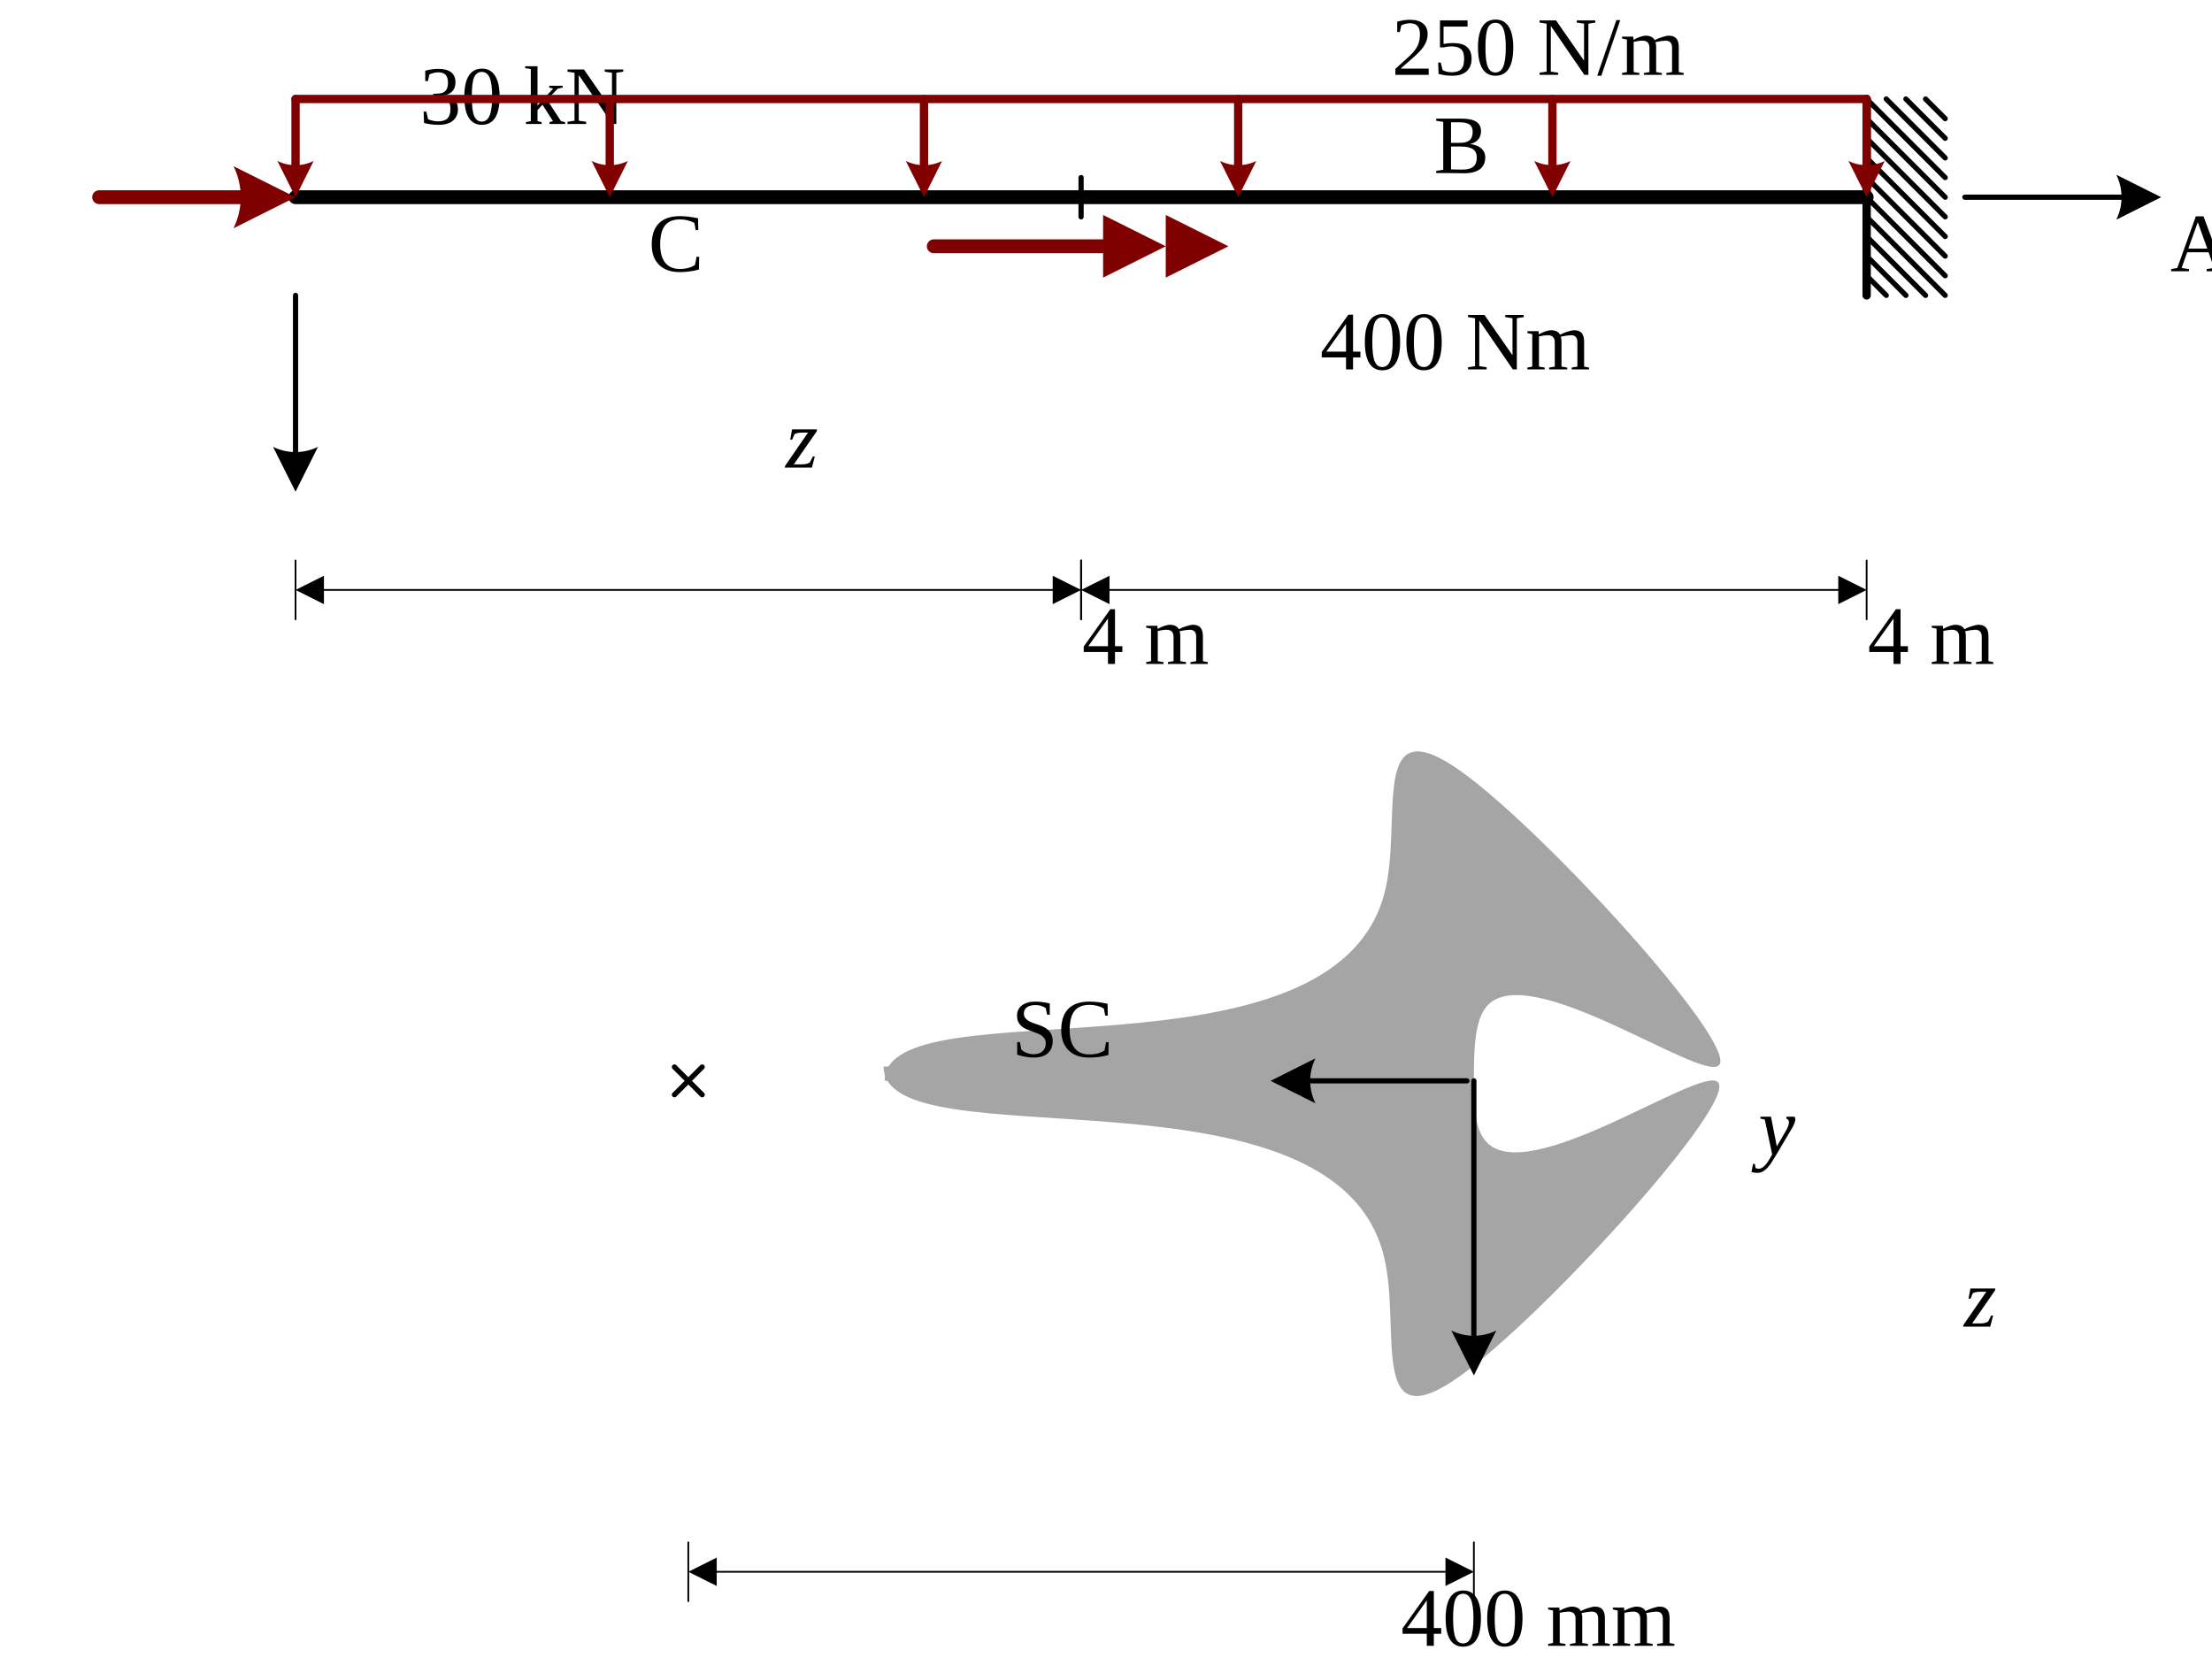
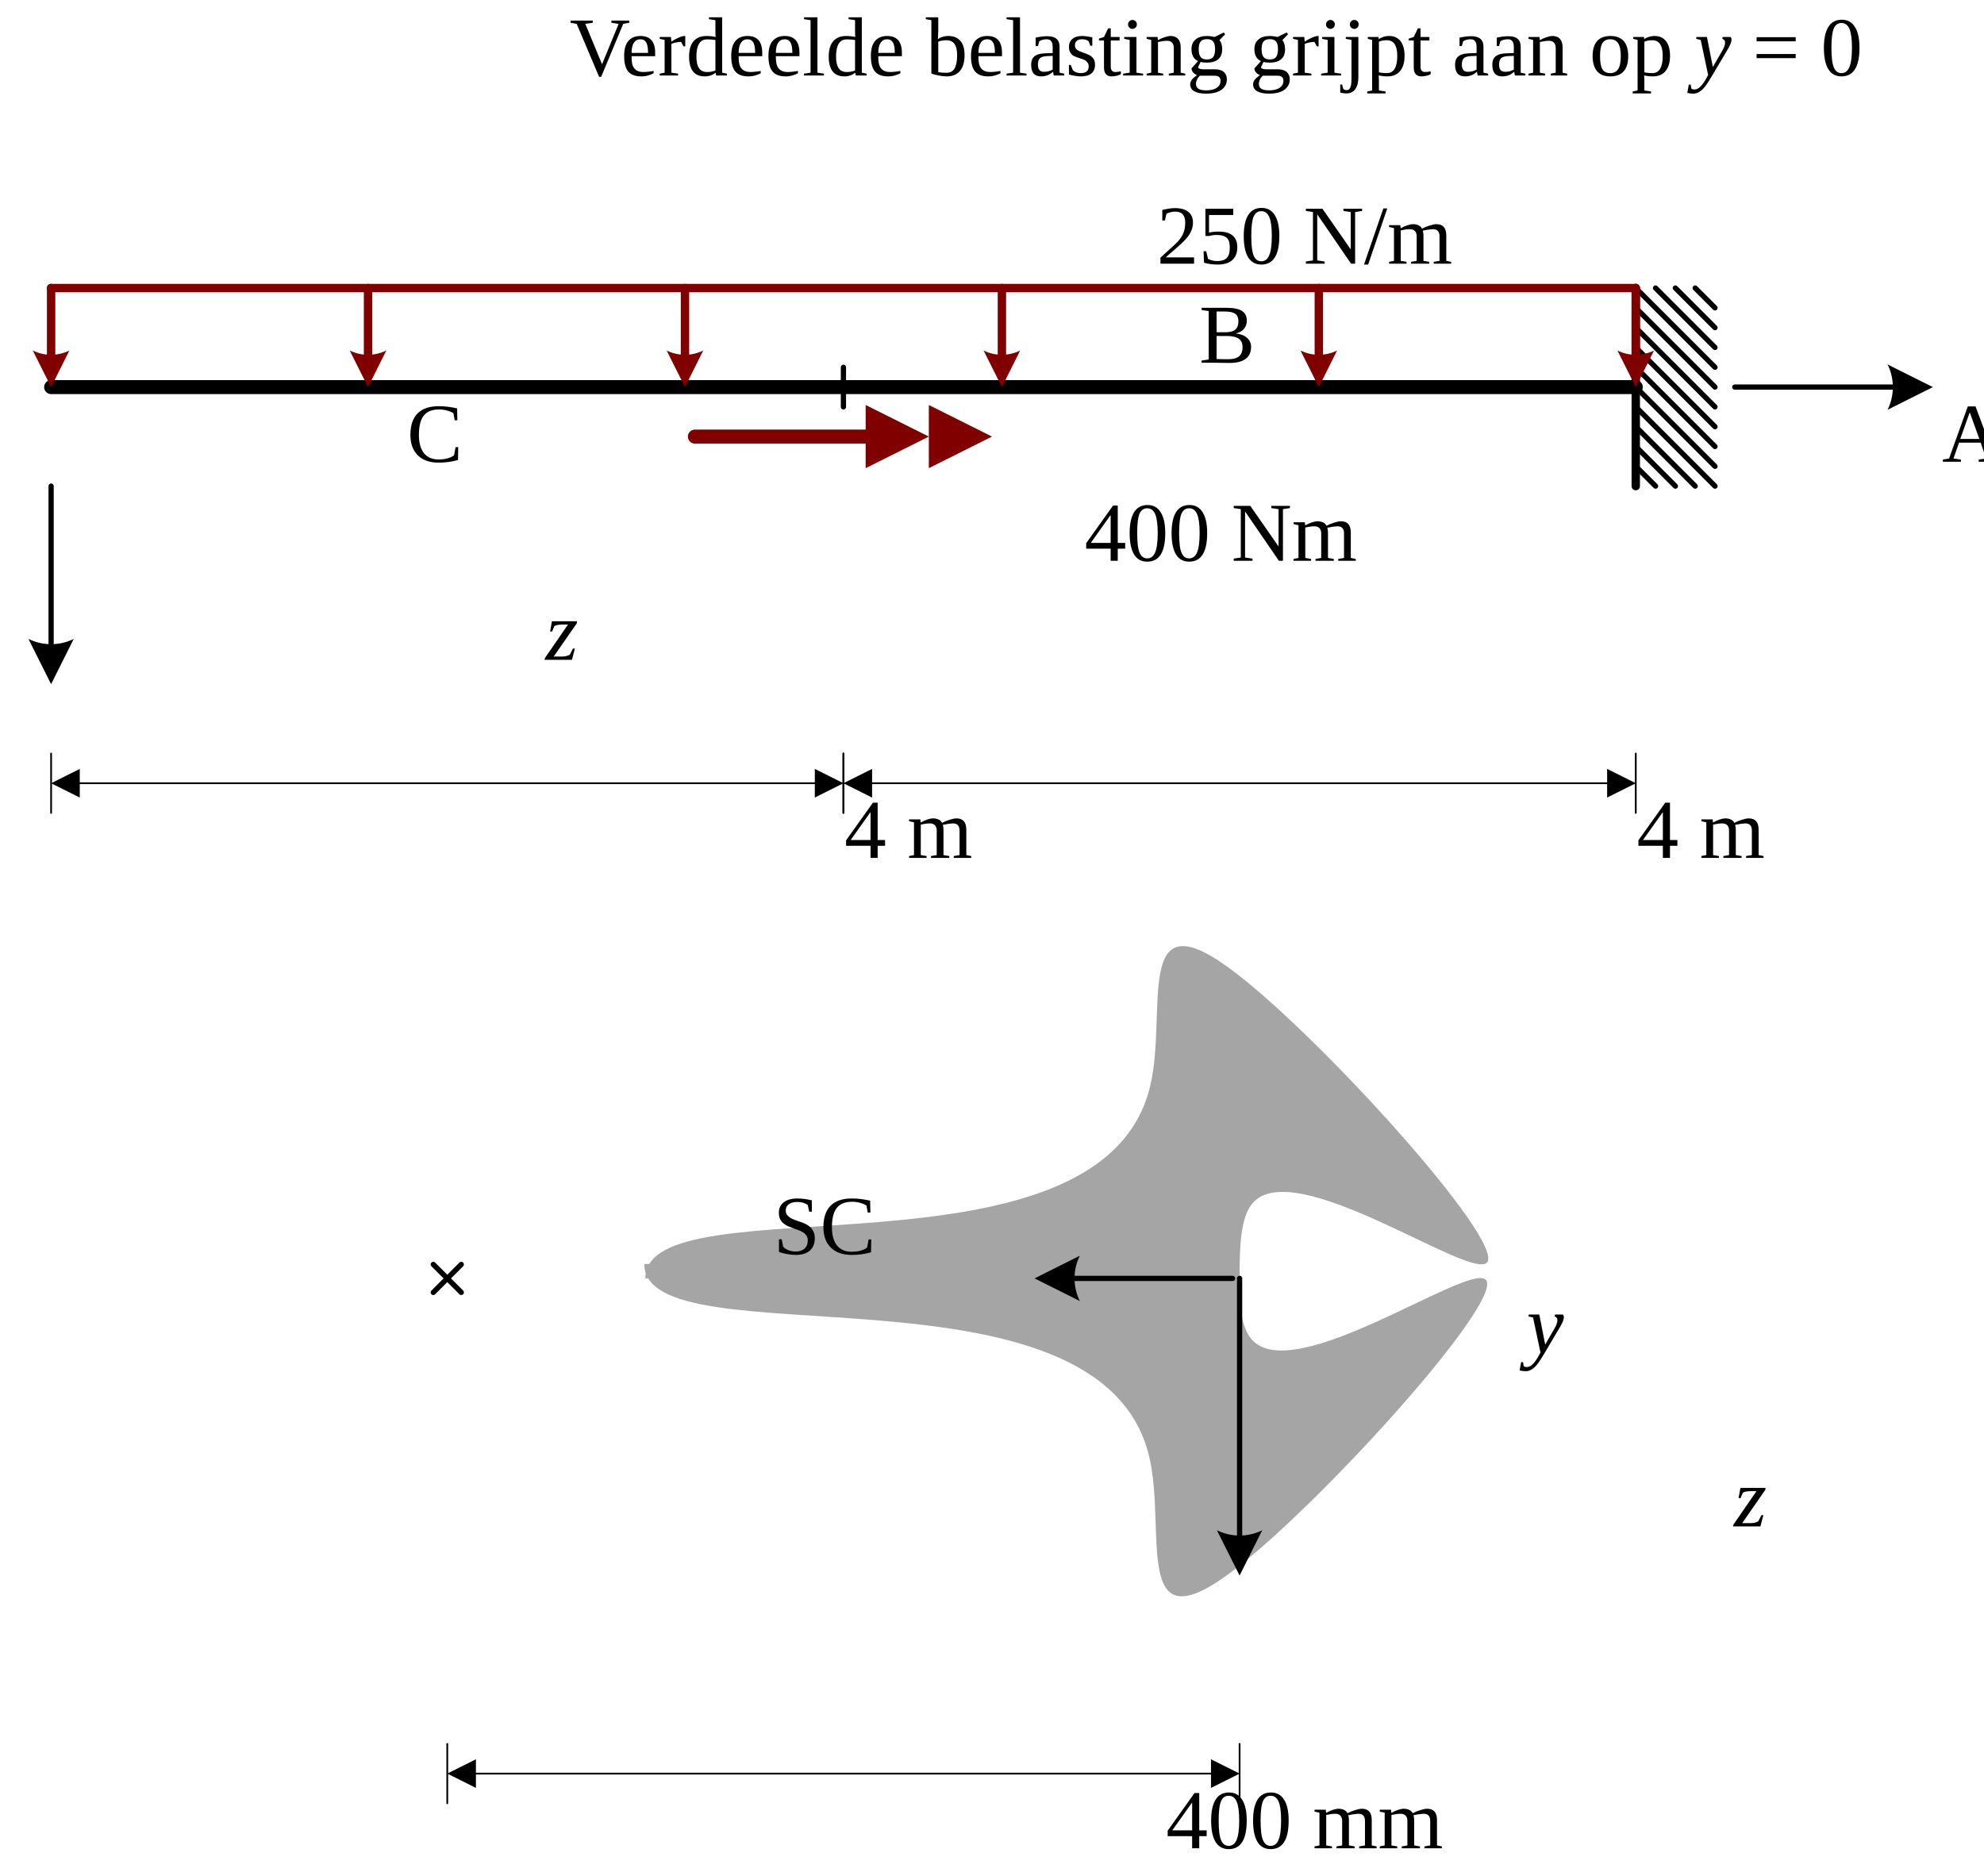
- <svg xmlns="http://www.w3.org/2000/svg" xmlns:ns1="http://schemas.microsoft.com/visio/2003/SVGExtensions/" xmlns:xlink="http://www.w3.org/1999/xlink" width="4.434in" height="3.353in" viewBox="0 0 319.243 241.44" xml:space="preserve" color-interpolation-filters="sRGB" class="st20">
+ <svg xmlns="http://www.w3.org/2000/svg" xmlns:ns1="http://schemas.microsoft.com/visio/2003/SVGExtensions/" xmlns:xlink="http://www.w3.org/1999/xlink" width="3.943in" height="3.727in" viewBox="0 0 283.915 268.369" xml:space="preserve" color-interpolation-filters="sRGB" class="st20">
  <ns1:documentProperties ns1:langID="1043" ns1:metric="true" ns1:viewMarkup="false" />
  <style type="text/css">
	
		.st1 {fill:#a5a5a5;stroke:none;stroke-linecap:round;stroke-linejoin:round;stroke-width:0.75}
		.st2 {stroke:#000000;stroke-linecap:round;stroke-linejoin:round;stroke-width:1.2}
		.st3 {stroke:#000000;stroke-linecap:round;stroke-linejoin:round;stroke-width:0.75}
		.st4 {stroke:#000000;stroke-linecap:round;stroke-linejoin:round;stroke-width:2}
- 		.st5 {marker-start:url(#mrkr5-59);stroke:#800000;stroke-linecap:round;stroke-linejoin:round;stroke-width:2}
- 		.st6 {fill:#800000;fill-opacity:1;stroke:#800000;stroke-opacity:1;stroke-width:0.442}
- 		.st7 {fill:none;stroke:none;stroke-linecap:round;stroke-linejoin:round;stroke-width:0.24}
- 		.st8 {fill:#000000;font-family:Times New Roman;font-size:1em}
- 		.st9 {marker-end:url(#mrkr5-72);stroke:#800000;stroke-linecap:round;stroke-linejoin:round;stroke-width:1.2}
- 		.st10 {fill:#800000;fill-opacity:1;stroke:#800000;stroke-opacity:1;stroke-width:0.455}
- 		.st11 {stroke:#800000;stroke-linecap:round;stroke-linejoin:round;stroke-width:1.2}
- 		.st12 {marker-start:url(#mrkr39-106);stroke:#800000;stroke-linecap:round;stroke-linejoin:round;stroke-width:2}
- 		.st13 {marker-end:url(#mrkr5-120);stroke:#000000;stroke-linecap:round;stroke-linejoin:round;stroke-width:0.75}
- 		.st14 {fill:#000000;fill-opacity:1;stroke:#000000;stroke-opacity:1;stroke-width:0.229}
- 		.st15 {fill:none;stroke:none;stroke-linecap:round;stroke-linejoin:round;stroke-width:0.75}
- 		.st16 {fill:#000000;font-family:Times New Roman;font-size:1em;font-style:italic}
- 		.st17 {stroke:#000000;stroke-linecap:round;stroke-linejoin:round;stroke-width:0.25}
- 		.st18 {marker-end:url(#mrkr4-149);marker-start:url(#mrkr4-147);stroke:#000000;stroke-linecap:round;stroke-linejoin:round;stroke-width:0.25}
- 		.st19 {fill:#000000;fill-opacity:1;stroke:#000000;stroke-opacity:1;stroke-width:0.122}
+ 		.st5 {fill:none;stroke:none;stroke-linecap:round;stroke-linejoin:round;stroke-width:0.24}
+ 		.st6 {fill:#000000;font-family:Times New Roman;font-size:1em}
+ 		.st7 {marker-end:url(#mrkr5-63);stroke:#800000;stroke-linecap:round;stroke-linejoin:round;stroke-width:1.2}
+ 		.st8 {fill:#800000;fill-opacity:1;stroke:#800000;stroke-opacity:1;stroke-width:0.455}
+ 		.st9 {stroke:#800000;stroke-linecap:round;stroke-linejoin:round;stroke-width:1.2}
+ 		.st10 {marker-start:url(#mrkr39-97);stroke:#800000;stroke-linecap:round;stroke-linejoin:round;stroke-width:2}
+ 		.st11 {fill:#800000;fill-opacity:1;stroke:#800000;stroke-opacity:1;stroke-width:0.442}
+ 		.st12 {marker-end:url(#mrkr5-111);stroke:#000000;stroke-linecap:round;stroke-linejoin:round;stroke-width:0.75}
+ 		.st13 {fill:#000000;fill-opacity:1;stroke:#000000;stroke-opacity:1;stroke-width:0.229}
+ 		.st14 {fill:none;stroke:none;stroke-linecap:round;stroke-linejoin:round;stroke-width:0.75}
+ 		.st15 {fill:#000000;font-family:Times New Roman;font-size:1em;font-style:italic}
+ 		.st16 {stroke:#000000;stroke-linecap:round;stroke-linejoin:round;stroke-width:0.25}
+ 		.st17 {marker-end:url(#mrkr4-140);marker-start:url(#mrkr4-138);stroke:#000000;stroke-linecap:round;stroke-linejoin:round;stroke-width:0.25}
+ 		.st18 {fill:#000000;fill-opacity:1;stroke:#000000;stroke-opacity:1;stroke-width:0.122}
+ 		.st19 {font-size:1em;font-style:italic}
		.st20 {fill:none;fill-rule:evenodd;font-size:12px;overflow:visible;stroke-linecap:square;stroke-miterlimit:3}
	
	</style>
  <defs id="Markers">
    <g id="lend5">
      <path d="M 2 1 L 0 0 L 1.981 -0.993 C 1.672 -0.365 1.673 0.373 1.985 1 " style="stroke:none" />
    </g>
-     <marker id="mrkr5-59" class="st6" ns1:arrowType="5" ns1:arrowSize="2" ns1:setback="3.775" refX="3.775" orient="auto" markerUnits="strokeWidth" overflow="visible">
-       <use xlink:href="#lend5" transform="scale(2.26) " />
-     </marker>
-     <marker id="mrkr5-72" class="st10" ns1:arrowType="5" ns1:arrowSize="0" ns1:setback="3.85" refX="-3.85" orient="auto" markerUnits="strokeWidth" overflow="visible">
+     <marker id="mrkr5-63" class="st8" ns1:arrowType="5" ns1:arrowSize="0" ns1:setback="3.85" refX="-3.85" orient="auto" markerUnits="strokeWidth" overflow="visible">
      <use xlink:href="#lend5" transform="scale(-2.2,-2.2) " />
    </marker>
    <g id="lend39">
      <path d="M 0 0 L 2 -1 L 2 1 L 0 0 M 2 0 L 4 -1 L 4 1 L 2 0 " style="stroke:none" />
    </g>
-     <marker id="mrkr39-106" class="st6" ns1:arrowType="39" ns1:arrowSize="2" ns1:setback="8.86" refX="8.86" orient="auto" markerUnits="strokeWidth" overflow="visible">
+     <marker id="mrkr39-97" class="st11" ns1:arrowType="39" ns1:arrowSize="2" ns1:setback="8.86" refX="8.86" orient="auto" markerUnits="strokeWidth" overflow="visible">
      <use xlink:href="#lend39" transform="scale(2.26) " />
    </marker>
-     <marker id="mrkr5-120" class="st14" ns1:arrowType="5" ns1:arrowSize="2" ns1:setback="7.63" refX="-7.63" orient="auto" markerUnits="strokeWidth" overflow="visible">
+     <marker id="mrkr5-111" class="st13" ns1:arrowType="5" ns1:arrowSize="2" ns1:setback="7.63" refX="-7.63" orient="auto" markerUnits="strokeWidth" overflow="visible">
      <use xlink:href="#lend5" transform="scale(-4.36,-4.36) " />
    </marker>
    <g id="lend4">
      <path d="M 2 1 L 0 0 L 2 -1 L 2 1 " style="stroke:none" />
    </g>
-     <marker id="mrkr4-147" class="st19" ns1:arrowType="4" ns1:arrowSize="1" ns1:setback="14.96" refX="14.96" orient="auto" markerUnits="strokeWidth" overflow="visible">
+     <marker id="mrkr4-138" class="st18" ns1:arrowType="4" ns1:arrowSize="1" ns1:setback="14.96" refX="14.96" orient="auto" markerUnits="strokeWidth" overflow="visible">
      <use xlink:href="#lend4" transform="scale(8.2) " />
    </marker>
-     <marker id="mrkr4-149" class="st19" ns1:arrowType="4" ns1:arrowSize="1" ns1:setback="16.4" refX="-16.4" orient="auto" markerUnits="strokeWidth" overflow="visible">
+     <marker id="mrkr4-140" class="st18" ns1:arrowType="4" ns1:arrowSize="1" ns1:setback="16.4" refX="-16.4" orient="auto" markerUnits="strokeWidth" overflow="visible">
      <use xlink:href="#lend4" transform="scale(-8.2,-8.2) " />
    </marker>
  </defs>
  <g ns1:mID="0" ns1:index="1" ns1:groupContext="foregroundPage">
    <ns1:pageProperties ns1:drawingScale="0.0393701" ns1:pageScale="0.0393701" ns1:drawingUnits="24" ns1:shadowOffsetX="8.50394" ns1:shadowOffsetY="-8.50394" />
-     <g id="shape1935-1" ns1:mID="1935" ns1:groupContext="shape" transform="translate(127.526,395.404) scale(1,-1)">
-       <path d="M85.04 241.44 C85.04 237.19 85.09 232.77 86.91 230.66 C92.87 223.75 117.83 241.6 120.4 239.21 C123.41 236.4        95.68 205.77 83.34 196.87 C69.82 187.12 74.77 203.47 72.23 213.97 C65.15 243.23 -0 227.27 0 241.44 L85.04        241.44 Z" class="st1" />
-     </g>
-     <g id="shape1934-3" ns1:mID="1934" ns1:groupContext="shape" transform="translate(127.679,-85.4144)">
-       <path d="M85.04 241.44 C85.04 237.19 85.09 232.77 86.91 230.66 C92.87 223.75 117.83 241.6 120.4 239.21 C123.41 236.4        95.68 205.77 83.34 196.87 C69.82 187.12 74.77 203.47 72.23 213.97 C65.15 243.23 -0 227.27 0 241.44 L85.04        241.44 Z" class="st1" />
-     </g>
-     <g id="group177-5" transform="translate(280.75,255.733) rotate(180)" ns1:mID="177" ns1:groupContext="group">
-       <g id="shape178-6" ns1:mID="178" ns1:groupContext="shape" transform="translate(252.778,213.093) rotate(90)">
-         <path d="M0 241.44 L28.35 241.44" class="st2" />
-       </g>
-       <g id="shape179-9" ns1:mID="179" ns1:groupContext="shape" transform="translate(179.228,42.3696) rotate(45)">
-         <path d="M0 241.44 L4.01 241.44" class="st3" />
-       </g>
-       <g id="shape180-12" ns1:mID="180" ns1:groupContext="shape" transform="translate(176.393,42.3696) rotate(45)">
-         <path d="M0 241.44 L8.02 241.44" class="st3" />
-       </g>
-       <g id="shape181-15" ns1:mID="181" ns1:groupContext="shape" transform="translate(173.558,42.3696) rotate(45)">
-         <path d="M0 241.44 L12.03 241.44" class="st3" />
-       </g>
-       <g id="shape182-18" ns1:mID="182" ns1:groupContext="shape" transform="translate(170.724,42.3696) rotate(45)">
-         <path d="M0 241.44 L16.04 241.44" class="st3" />
-       </g>
-       <g id="shape183-21" ns1:mID="183" ns1:groupContext="shape" transform="translate(170.724,45.2043) rotate(45)">
-         <path d="M0 241.44 L16.04 241.44" class="st3" />
-       </g>
-       <g id="shape184-24" ns1:mID="184" ns1:groupContext="shape" transform="translate(170.724,48.0389) rotate(45)">
-         <path d="M0 241.44 L16.04 241.44" class="st3" />
-       </g>
-       <g id="shape185-27" ns1:mID="185" ns1:groupContext="shape" transform="translate(170.724,50.8736) rotate(45)">
-         <path d="M0 241.44 L16.04 241.44" class="st3" />
-       </g>
-       <g id="shape186-30" ns1:mID="186" ns1:groupContext="shape" transform="translate(170.724,53.7082) rotate(45)">
-         <path d="M0 241.44 L16.04 241.44" class="st3" />
-       </g>
-       <g id="shape187-33" ns1:mID="187" ns1:groupContext="shape" transform="translate(170.724,56.5429) rotate(45)">
-         <path d="M0 241.44 L16.04 241.44" class="st3" />
-       </g>
-       <g id="shape188-36" ns1:mID="188" ns1:groupContext="shape" transform="translate(170.724,59.3775) rotate(45)">
-         <path d="M0 241.44 L16.04 241.44" class="st3" />
-       </g>
-       <g id="shape189-39" ns1:mID="189" ns1:groupContext="shape" transform="translate(170.724,62.2122) rotate(45)">
-         <path d="M0 241.44 L12.03 241.44" class="st3" />
-       </g>
-       <g id="shape190-42" ns1:mID="190" ns1:groupContext="shape" transform="translate(170.724,65.0468) rotate(45)">
-         <path d="M0 241.44 L8.02 241.44" class="st3" />
-       </g>
-       <g id="shape191-45" ns1:mID="191" ns1:groupContext="shape" transform="translate(170.724,67.8815) rotate(45)">
-         <path d="M0 241.44 L4.01 241.44" class="st3" />
-       </g>
-     </g>
-     <g id="shape192-48" ns1:mID="192" ns1:groupContext="shape" transform="translate(156.026,-212.973)">
-       <path d="M0 241.44 L113.39 241.44" class="st4" />
-     </g>
-     <g id="shape193-51" ns1:mID="193" ns1:groupContext="shape" transform="translate(42.6397,-212.973)">
-       <path d="M0 241.44 L113.39 241.44" class="st4" />
-     </g>
-     <g id="shape194-54" ns1:mID="194" ns1:groupContext="shape" transform="translate(42.6397,269.906) rotate(180)">
-       <path d="M7.55 241.44 L7.91 241.44 L28.35 241.44" class="st5" />
-     </g>
-     <g id="shape195-60" ns1:mID="195" ns1:groupContext="shape" transform="translate(0.12,-220.06)">
-       <ns1:textBlock ns1:margins="rect(4,4,4,4)" ns1:tabSpace="42.5197" />
-       <ns1:textRect cx="21.26" cy="234.353" width="42.52" height="14.173" />
-       <rect x="0" y="227.267" width="42.52" height="14.173" class="st7" />
-       <text x="6.43" y="237.95" class="st8" ns1:langID="1043">
-         <ns1:paragraph ns1:horizAlign="1" />
-         <ns1:tabList />30 kN</text>
-     </g>
-     <g id="group204-63" transform="translate(42.6397,-212.973)" ns1:mID="204" ns1:groupContext="group">
-       <g id="shape205-64" ns1:mID="205" ns1:groupContext="shape" transform="translate(0,-14.1732)">
-         <ns1:textBlock ns1:margins="rect(4,4,4,4)" ns1:tabSpace="42.5197" />
-         <ns1:textRect cx="113.386" cy="234.353" width="226.78" height="14.173" />
-         <rect x="0" y="227.267" width="226.772" height="14.173" class="st7" />
-         <text x="92.22" y="237.95" class="st8" ns1:langID="1043">
+     <g id="shape1935-1" ns1:mID="1935" ns1:groupContext="shape" transform="translate(92.198,449.262) scale(1,-1)">
+       <path d="M85.04 268.37 C85.04 264.12 85.09 259.7 86.91 257.59 C92.87 250.68 117.83 268.53 120.4 266.13 C123.41 263.33        95.68 232.7 83.34 223.8 C69.82 214.05 74.77 230.4 72.23 240.9 C65.15 270.16 -0 254.2 0 268.37 L85.04 268.37        Z" class="st1" />
+     </g>
+     <g id="shape1934-3" ns1:mID="1934" ns1:groupContext="shape" transform="translate(92.3514,-85.4144)">
+       <path d="M85.04 268.37 C85.04 264.12 85.09 259.7 86.91 257.59 C92.87 250.68 117.83 268.53 120.4 266.13 C123.41 263.33        95.68 232.7 83.34 223.8 C69.82 214.05 74.77 230.4 72.23 240.9 C65.15 270.16 -0 254.2 0 268.37 L85.04 268.37        Z" class="st1" />
+     </g>
+     <g id="group177-5" transform="translate(245.422,309.591) rotate(180)" ns1:mID="177" ns1:groupContext="group">
+       <g id="shape178-6" ns1:mID="178" ns1:groupContext="shape" transform="translate(279.708,240.023) rotate(90)">
+         <path d="M0 268.37 L28.35 268.37" class="st2" />
+       </g>
+       <g id="shape179-9" ns1:mID="179" ns1:groupContext="shape" transform="translate(198.269,50.257) rotate(45)">
+         <path d="M0 268.37 L4.01 268.37" class="st3" />
+       </g>
+       <g id="shape180-12" ns1:mID="180" ns1:groupContext="shape" transform="translate(195.435,50.257) rotate(45)">
+         <path d="M0 268.37 L8.02 268.37" class="st3" />
+       </g>
+       <g id="shape181-15" ns1:mID="181" ns1:groupContext="shape" transform="translate(192.6,50.257) rotate(45)">
+         <path d="M0 268.37 L12.03 268.37" class="st3" />
+       </g>
+       <g id="shape182-18" ns1:mID="182" ns1:groupContext="shape" transform="translate(189.766,50.257) rotate(45)">
+         <path d="M0 268.37 L16.04 268.37" class="st3" />
+       </g>
+       <g id="shape183-21" ns1:mID="183" ns1:groupContext="shape" transform="translate(189.766,53.0916) rotate(45)">
+         <path d="M0 268.37 L16.04 268.37" class="st3" />
+       </g>
+       <g id="shape184-24" ns1:mID="184" ns1:groupContext="shape" transform="translate(189.766,55.9263) rotate(45)">
+         <path d="M0 268.37 L16.04 268.37" class="st3" />
+       </g>
+       <g id="shape185-27" ns1:mID="185" ns1:groupContext="shape" transform="translate(189.766,58.7609) rotate(45)">
+         <path d="M0 268.37 L16.04 268.37" class="st3" />
+       </g>
+       <g id="shape186-30" ns1:mID="186" ns1:groupContext="shape" transform="translate(189.766,61.5956) rotate(45)">
+         <path d="M0 268.37 L16.04 268.37" class="st3" />
+       </g>
+       <g id="shape187-33" ns1:mID="187" ns1:groupContext="shape" transform="translate(189.766,64.4302) rotate(45)">
+         <path d="M0 268.37 L16.04 268.37" class="st3" />
+       </g>
+       <g id="shape188-36" ns1:mID="188" ns1:groupContext="shape" transform="translate(189.766,67.2649) rotate(45)">
+         <path d="M0 268.37 L16.04 268.37" class="st3" />
+       </g>
+       <g id="shape189-39" ns1:mID="189" ns1:groupContext="shape" transform="translate(189.766,70.0995) rotate(45)">
+         <path d="M0 268.37 L12.03 268.37" class="st3" />
+       </g>
+       <g id="shape190-42" ns1:mID="190" ns1:groupContext="shape" transform="translate(189.766,72.9342) rotate(45)">
+         <path d="M0 268.37 L8.02 268.37" class="st3" />
+       </g>
+       <g id="shape191-45" ns1:mID="191" ns1:groupContext="shape" transform="translate(189.766,75.7688) rotate(45)">
+         <path d="M0 268.37 L4.01 268.37" class="st3" />
+       </g>
+     </g>
+     <g id="shape192-48" ns1:mID="192" ns1:groupContext="shape" transform="translate(120.698,-212.973)">
+       <path d="M0 268.37 L113.39 268.37" class="st4" />
+     </g>
+     <g id="shape193-51" ns1:mID="193" ns1:groupContext="shape" transform="translate(7.31193,-212.973)">
+       <path d="M0 268.37 L113.39 268.37" class="st4" />
+     </g>
+     <g id="group204-54" transform="translate(7.31194,-212.973)" ns1:mID="204" ns1:groupContext="group">
+       <g id="shape205-55" ns1:mID="205" ns1:groupContext="shape" transform="translate(0,-14.1732)">
+         <ns1:textBlock ns1:margins="rect(4,4,4,4)" ns1:tabSpace="42.5197" />
+         <ns1:textRect cx="113.386" cy="261.282" width="226.78" height="14.173" />
+         <rect x="0" y="254.196" width="226.772" height="14.173" class="st5" />
+         <text x="92.22" y="264.88" class="st6" ns1:langID="1043">
          <ns1:paragraph ns1:horizAlign="1" />
          <ns1:tabList />250 N/m</text>
      </g>
-       <g id="shape206-67" ns1:mID="206" ns1:groupContext="shape" transform="translate(241.44,227.267) rotate(90)">
-         <path d="M0 241.44 L9.55 241.44" class="st9" />
-       </g>
-       <g id="shape207-73" ns1:mID="207" ns1:groupContext="shape" transform="translate(0,-14.1732)">
-         <path d="M0 241.44 L226.77 241.44" class="st11" />
-       </g>
-       <g id="shape208-76" ns1:mID="208" ns1:groupContext="shape" transform="translate(286.794,227.267) rotate(90)">
-         <path d="M0 241.44 L9.55 241.44" class="st9" />
-       </g>
-       <g id="shape209-81" ns1:mID="209" ns1:groupContext="shape" transform="translate(332.149,227.267) rotate(90)">
-         <path d="M0 241.44 L9.55 241.44" class="st9" />
-       </g>
-       <g id="shape210-86" ns1:mID="210" ns1:groupContext="shape" transform="translate(468.212,227.267) rotate(90)">
-         <path d="M0 241.44 L9.55 241.44" class="st9" />
-       </g>
-       <g id="shape211-91" ns1:mID="211" ns1:groupContext="shape" transform="translate(422.857,227.267) rotate(90)">
-         <path d="M0 241.44 L9.55 241.44" class="st9" />
-       </g>
-       <g id="shape212-96" ns1:mID="212" ns1:groupContext="shape" transform="translate(377.503,227.267) rotate(90)">
-         <path d="M0 241.44 L9.55 241.44" class="st9" />
-       </g>
-     </g>
-     <g id="shape213-101" ns1:mID="213" ns1:groupContext="shape" transform="translate(177.285,276.993) rotate(180)">
-       <path d="M17.72 241.44 L18.08 241.44 L42.52 241.44" class="st12" />
-     </g>
-     <g id="shape214-107" ns1:mID="214" ns1:groupContext="shape" transform="translate(397.465,25.6318) rotate(90)">
-       <path d="M0 241.44 L5.67 241.44" class="st3" />
-     </g>
-     <g id="shape215-110" ns1:mID="215" ns1:groupContext="shape" transform="translate(127.679,-184.627)">
-       <ns1:textBlock ns1:margins="rect(4,4,4,4)" ns1:tabSpace="42.5197" />
-       <ns1:textRect cx="28.346" cy="234.353" width="56.7" height="14.173" />
-       <rect x="0" y="227.267" width="56.693" height="14.173" class="st7" />
-       <text x="8.85" y="237.95" class="st8" ns1:langID="1043">
+       <g id="shape206-58" ns1:mID="206" ns1:groupContext="shape" transform="translate(268.369,254.196) rotate(90)">
+         <path d="M0 268.37 L9.55 268.37" class="st7" />
+       </g>
+       <g id="shape207-64" ns1:mID="207" ns1:groupContext="shape" transform="translate(0,-14.1732)">
+         <path d="M0 268.37 L226.77 268.37" class="st9" />
+       </g>
+       <g id="shape208-67" ns1:mID="208" ns1:groupContext="shape" transform="translate(313.723,254.196) rotate(90)">
+         <path d="M0 268.37 L9.55 268.37" class="st7" />
+       </g>
+       <g id="shape209-72" ns1:mID="209" ns1:groupContext="shape" transform="translate(359.078,254.196) rotate(90)">
+         <path d="M0 268.37 L9.55 268.37" class="st7" />
+       </g>
+       <g id="shape210-77" ns1:mID="210" ns1:groupContext="shape" transform="translate(495.141,254.196) rotate(90)">
+         <path d="M0 268.37 L9.55 268.37" class="st7" />
+       </g>
+       <g id="shape211-82" ns1:mID="211" ns1:groupContext="shape" transform="translate(449.786,254.196) rotate(90)">
+         <path d="M0 268.37 L9.55 268.37" class="st7" />
+       </g>
+       <g id="shape212-87" ns1:mID="212" ns1:groupContext="shape" transform="translate(404.432,254.196) rotate(90)">
+         <path d="M0 268.37 L9.55 268.37" class="st7" />
+       </g>
+     </g>
+     <g id="shape213-92" ns1:mID="213" ns1:groupContext="shape" transform="translate(141.958,330.851) rotate(180)">
+       <path d="M17.72 268.37 L18.08 268.37 L42.52 268.37" class="st10" />
+     </g>
+     <g id="shape214-98" ns1:mID="214" ns1:groupContext="shape" transform="translate(389.067,52.5609) rotate(90)">
+       <path d="M0 268.37 L5.67 268.37" class="st3" />
+     </g>
+     <g id="shape215-101" ns1:mID="215" ns1:groupContext="shape" transform="translate(92.3513,-184.627)">
+       <ns1:textBlock ns1:margins="rect(4,4,4,4)" ns1:tabSpace="42.5197" />
+       <ns1:textRect cx="28.346" cy="261.282" width="56.7" height="14.173" />
+       <rect x="0" y="254.196" width="56.693" height="14.173" class="st5" />
+       <text x="8.85" y="264.88" class="st6" ns1:langID="1043">
        <ns1:paragraph ns1:horizAlign="1" />
        <ns1:tabList />400 Nm</text>
    </g>
-     <g id="group216-113" transform="translate(283.585,-198.8)" ns1:mID="216" ns1:groupContext="group">
-       <g id="shape217-114" ns1:mID="217" ns1:groupContext="shape" transform="translate(-2.75059E-12,-14.1732)">
-         <path d="M0 241.44 L22.62 241.44" class="st13" />
-       </g>
-       <g id="shape218-121" ns1:mID="218" ns1:groupContext="shape" transform="translate(14.1732,0)">
-         <ns1:textBlock ns1:margins="rect(4,4,4,4)" ns1:tabSpace="42.5197" />
-         <ns1:textRect cx="7.087" cy="234.353" width="14.18" height="14.173" />
-         <rect x="0" y="227.267" width="14.173" height="14.173" class="st15" />
-         <text x="4.42" y="237.95" class="st16" ns1:langID="1043">
+     <g id="group216-104" transform="translate(248.257,-198.8)" ns1:mID="216" ns1:groupContext="group">
+       <g id="shape217-105" ns1:mID="217" ns1:groupContext="shape" transform="translate(-3.05493E-12,-14.1732)">
+         <path d="M0 268.37 L22.62 268.37" class="st12" />
+       </g>
+       <g id="shape218-112" ns1:mID="218" ns1:groupContext="shape" transform="translate(14.1732,0)">
+         <ns1:textBlock ns1:margins="rect(4,4,4,4)" ns1:tabSpace="42.5197" />
+         <ns1:textRect cx="7.087" cy="261.282" width="14.18" height="14.173" />
+         <rect x="0" y="254.196" width="14.173" height="14.173" class="st14" />
+         <text x="4.42" y="264.88" class="st15" ns1:langID="1043">
          <ns1:paragraph ns1:horizAlign="1" />
          <ns1:tabList />x</text>
      </g>
    </g>
-     <g id="group219-124" transform="translate(42.6397,-170.454)" ns1:mID="219" ns1:groupContext="group">
-       <g id="shape220-125" ns1:mID="220" ns1:groupContext="shape" transform="translate(241.44,213.093) rotate(90)">
-         <path d="M0 241.44 L22.62 241.44" class="st13" />
-       </g>
-       <g id="shape221-130" ns1:mID="221" ns1:groupContext="shape">
-         <ns1:textBlock ns1:margins="rect(4,4,4,4)" ns1:tabSpace="42.5197" />
-         <ns1:textRect cx="7.087" cy="234.353" width="14.18" height="14.173" />
-         <rect x="0" y="227.267" width="14.173" height="14.173" class="st15" />
-         <text x="4.75" y="237.95" class="st16" ns1:langID="1043">
+     <g id="group219-115" transform="translate(7.31194,-170.454)" ns1:mID="219" ns1:groupContext="group">
+       <g id="shape220-116" ns1:mID="220" ns1:groupContext="shape" transform="translate(268.369,240.023) rotate(90)">
+         <path d="M0 268.37 L22.62 268.37" class="st12" />
+       </g>
+       <g id="shape221-121" ns1:mID="221" ns1:groupContext="shape">
+         <ns1:textBlock ns1:margins="rect(4,4,4,4)" ns1:tabSpace="42.5197" />
+         <ns1:textRect cx="7.087" cy="261.282" width="14.18" height="14.173" />
+         <rect x="0" y="254.196" width="14.173" height="14.173" class="st14" />
+         <text x="4.75" y="264.88" class="st15" ns1:langID="1043">
          <ns1:paragraph ns1:horizAlign="1" />
          <ns1:tabList />z</text>
      </g>
    </g>
-     <g id="group297-133" transform="translate(42.6397,-142.107)" ns1:mID="297" ns1:groupContext="group">
-       <g id="group298-134" transform="translate(0,-9.92126)" ns1:mID="298" ns1:groupContext="group">
-         <g id="shape299-135" ns1:mID="299" ns1:groupContext="shape" transform="translate(241.44,232.936) rotate(90)">
-           <path d="M0 241.44 L8.5 241.44" class="st17" />
-         </g>
-         <g id="shape300-138" ns1:mID="300" ns1:groupContext="shape" transform="translate(354.826,232.936) rotate(90)">
-           <path d="M0 241.44 L8.5 241.44" class="st17" />
-         </g>
-         <g id="shape301-141" ns1:mID="301" ns1:groupContext="shape" transform="translate(0,-4.25197)">
-           <path d="M3.74 241.44 L4.1 241.44 L109.29 241.44" class="st18" />
-         </g>
-       </g>
-       <g id="shape302-150" ns1:mID="302" ns1:groupContext="shape">
-         <ns1:textBlock ns1:margins="rect(4,4,4,4)" ns1:tabSpace="42.5197" />
-         <ns1:textRect cx="56.693" cy="234.353" width="113.39" height="14.173" />
-         <rect x="0" y="227.267" width="113.386" height="14.173" class="st15" />
-         <text x="47.53" y="237.95" class="st8" ns1:langID="1043">
+     <g id="group297-124" transform="translate(7.31194,-142.107)" ns1:mID="297" ns1:groupContext="group">
+       <g id="group298-125" transform="translate(0,-9.92126)" ns1:mID="298" ns1:groupContext="group">
+         <g id="shape299-126" ns1:mID="299" ns1:groupContext="shape" transform="translate(268.369,259.865) rotate(90)">
+           <path d="M0 268.37 L8.5 268.37" class="st16" />
+         </g>
+         <g id="shape300-129" ns1:mID="300" ns1:groupContext="shape" transform="translate(381.755,259.865) rotate(90)">
+           <path d="M0 268.37 L8.5 268.37" class="st16" />
+         </g>
+         <g id="shape301-132" ns1:mID="301" ns1:groupContext="shape" transform="translate(0,-4.25197)">
+           <path d="M3.74 268.37 L4.1 268.37 L109.29 268.37" class="st17" />
+         </g>
+       </g>
+       <g id="shape302-141" ns1:mID="302" ns1:groupContext="shape">
+         <ns1:textBlock ns1:margins="rect(4,4,4,4)" ns1:tabSpace="42.5197" />
+         <ns1:textRect cx="56.693" cy="261.282" width="113.39" height="14.173" />
+         <rect x="0" y="254.196" width="113.386" height="14.173" class="st14" />
+         <text x="47.53" y="264.88" class="st6" ns1:langID="1043">
          <ns1:paragraph ns1:horizAlign="1" />
          <ns1:tabList />4 m</text>
      </g>
    </g>
-     <g id="group303-153" transform="translate(156.026,-142.107)" ns1:mID="303" ns1:groupContext="group">
-       <g id="group304-154" transform="translate(0,-9.92126)" ns1:mID="304" ns1:groupContext="group">
-         <g id="shape305-155" ns1:mID="305" ns1:groupContext="shape" transform="translate(241.44,232.936) rotate(90)">
-           <path d="M0 241.44 L8.5 241.44" class="st17" />
-         </g>
-         <g id="shape306-158" ns1:mID="306" ns1:groupContext="shape" transform="translate(354.826,232.936) rotate(90)">
-           <path d="M0 241.44 L8.5 241.44" class="st17" />
-         </g>
-         <g id="shape307-161" ns1:mID="307" ns1:groupContext="shape" transform="translate(0,-4.25197)">
-           <path d="M3.74 241.44 L4.1 241.44 L109.29 241.44" class="st18" />
-         </g>
-       </g>
-       <g id="shape308-168" ns1:mID="308" ns1:groupContext="shape">
-         <ns1:textBlock ns1:margins="rect(4,4,4,4)" ns1:tabSpace="42.5197" />
-         <ns1:textRect cx="56.693" cy="234.353" width="113.39" height="14.173" />
-         <rect x="0" y="227.267" width="113.386" height="14.173" class="st15" />
-         <text x="47.53" y="237.95" class="st8" ns1:langID="1043">
+     <g id="group303-144" transform="translate(120.698,-142.107)" ns1:mID="303" ns1:groupContext="group">
+       <g id="group304-145" transform="translate(0,-9.92126)" ns1:mID="304" ns1:groupContext="group">
+         <g id="shape305-146" ns1:mID="305" ns1:groupContext="shape" transform="translate(268.369,259.865) rotate(90)">
+           <path d="M0 268.37 L8.5 268.37" class="st16" />
+         </g>
+         <g id="shape306-149" ns1:mID="306" ns1:groupContext="shape" transform="translate(381.755,259.865) rotate(90)">
+           <path d="M0 268.37 L8.5 268.37" class="st16" />
+         </g>
+         <g id="shape307-152" ns1:mID="307" ns1:groupContext="shape" transform="translate(0,-4.25197)">
+           <path d="M3.74 268.37 L4.1 268.37 L109.29 268.37" class="st17" />
+         </g>
+       </g>
+       <g id="shape308-159" ns1:mID="308" ns1:groupContext="shape">
+         <ns1:textBlock ns1:margins="rect(4,4,4,4)" ns1:tabSpace="42.5197" />
+         <ns1:textRect cx="56.693" cy="261.282" width="113.39" height="14.173" />
+         <rect x="0" y="254.196" width="113.386" height="14.173" class="st14" />
+         <text x="47.53" y="264.88" class="st6" ns1:langID="1043">
          <ns1:paragraph ns1:horizAlign="1" />
          <ns1:tabList />4 m</text>
      </g>
    </g>
-     <g id="shape321-171" ns1:mID="321" ns1:groupContext="shape" transform="translate(35.5531,-198.8)">
-       <ns1:textBlock ns1:margins="rect(4,4,4,4)" ns1:tabSpace="42.5197" />
-       <ns1:textRect cx="7.087" cy="234.353" width="14.18" height="14.173" />
-       <rect x="0" y="227.267" width="14.173" height="14.173" class="st7" />
-       <text x="4" y="237.95" class="st8" ns1:langID="1043">
+     <g id="shape321-162" ns1:mID="321" ns1:groupContext="shape" transform="translate(0.225333,-198.8)">
+       <ns1:textBlock ns1:margins="rect(4,4,4,4)" ns1:tabSpace="42.5197" />
+       <ns1:textRect cx="7.087" cy="261.282" width="14.18" height="14.173" />
+       <rect x="0" y="254.196" width="14.173" height="14.173" class="st5" />
+       <text x="4" y="264.88" class="st6" ns1:langID="1043">
        <ns1:paragraph ns1:horizAlign="1" />
        <ns1:tabList />C</text>
    </g>
-     <g id="shape322-174" ns1:mID="322" ns1:groupContext="shape" transform="translate(255.238,-198.8)">
-       <ns1:textBlock ns1:margins="rect(4,4,4,4)" ns1:tabSpace="42.5197" />
-       <ns1:textRect cx="7.087" cy="234.353" width="14.18" height="14.173" />
-       <rect x="0" y="227.267" width="14.173" height="14.173" class="st7" />
-       <text x="4" y="237.95" class="st8" ns1:langID="1043">
+     <g id="shape322-165" ns1:mID="322" ns1:groupContext="shape" transform="translate(219.91,-198.8)">
+       <ns1:textBlock ns1:margins="rect(4,4,4,4)" ns1:tabSpace="42.5197" />
+       <ns1:textRect cx="7.087" cy="261.282" width="14.18" height="14.173" />
+       <rect x="0" y="254.196" width="14.173" height="14.173" class="st5" />
+       <text x="4" y="264.88" class="st6" ns1:langID="1043">
        <ns1:paragraph ns1:horizAlign="1" />
        <ns1:tabList />A</text>
    </g>
-     <g id="group1910-177" transform="translate(211.716,383.292) rotate(180)" ns1:mID="1910" ns1:groupContext="group">
-       <g id="shape1911-178" ns1:mID="1911" ns1:groupContext="shape" transform="translate(-2.75059E-12,-14.1732)">
-         <path d="M0 241.44 L22.62 241.44" class="st13" />
-       </g>
-       <g id="shape1912-183" ns1:mID="1912" ns1:groupContext="shape" transform="translate(28.3465,454.533) rotate(180)">
-         <ns1:textBlock ns1:margins="rect(4,4,4,4)" ns1:tabSpace="42.5197" />
-         <ns1:textRect cx="7.087" cy="234.353" width="14.18" height="14.173" />
-         <rect x="0" y="227.267" width="14.173" height="14.173" class="st15" />
-         <text x="4.42" y="237.95" class="st16" ns1:langID="1043">
+     <g id="group1910-168" transform="translate(176.389,437.15) rotate(180)" ns1:mID="1910" ns1:groupContext="group">
+       <g id="shape1911-169" ns1:mID="1911" ns1:groupContext="shape" transform="translate(-3.05493E-12,-14.1732)">
+         <path d="M0 268.37 L22.62 268.37" class="st12" />
+       </g>
+       <g id="shape1912-174" ns1:mID="1912" ns1:groupContext="shape" transform="translate(28.3465,508.392) rotate(180)">
+         <ns1:textBlock ns1:margins="rect(4,4,4,4)" ns1:tabSpace="42.5197" />
+         <ns1:textRect cx="7.087" cy="261.282" width="14.18" height="14.173" />
+         <rect x="0" y="254.196" width="14.173" height="14.173" class="st14" />
+         <text x="4.42" y="264.88" class="st15" ns1:langID="1043">
          <ns1:paragraph ns1:horizAlign="1" />
          <ns1:tabList />y</text>
      </g>
    </g>
-     <g id="group1913-186" transform="translate(212.718,-42.8947)" ns1:mID="1913" ns1:groupContext="group">
-       <g id="shape1914-187" ns1:mID="1914" ns1:groupContext="shape" transform="translate(241.44,198.92) rotate(90)">
-         <path d="M0 241.44 L36.8 241.44" class="st13" />
-       </g>
-       <g id="shape1915-192" ns1:mID="1915" ns1:groupContext="shape">
-         <ns1:textBlock ns1:margins="rect(4,4,4,4)" ns1:tabSpace="42.5197" />
-         <ns1:textRect cx="7.087" cy="230.81" width="14.18" height="21.26" />
-         <rect x="0" y="220.18" width="14.173" height="21.26" class="st15" />
-         <text x="4.75" y="234.41" class="st16" ns1:langID="1043">
+     <g id="group1913-177" transform="translate(177.391,-42.8947)" ns1:mID="1913" ns1:groupContext="group">
+       <g id="shape1914-178" ns1:mID="1914" ns1:groupContext="shape" transform="translate(268.369,225.849) rotate(90)">
+         <path d="M0 268.37 L36.8 268.37" class="st12" />
+       </g>
+       <g id="shape1915-183" ns1:mID="1915" ns1:groupContext="shape">
+         <ns1:textBlock ns1:margins="rect(4,4,4,4)" ns1:tabSpace="42.5197" />
+         <ns1:textRect cx="7.087" cy="257.739" width="14.18" height="21.26" />
+         <rect x="0" y="247.109" width="14.173" height="21.26" class="st14" />
+         <text x="4.75" y="261.34" class="st15" ns1:langID="1043">
          <ns1:paragraph ns1:horizAlign="1" />
          <ns1:tabList />z</text>
      </g>
    </g>
-     <g id="shape1916-195" ns1:mID="1916" ns1:groupContext="shape" transform="translate(-71.3912,326.749) rotate(-135)">
-       <path d="M0 241.44 L2.83 241.44" class="st3" />
-     </g>
-     <g id="shape1917-198" ns1:mID="1917" ns1:groupContext="shape" transform="translate(-69.3868,328.754) rotate(-135)">
-       <path d="M0 241.44 L2.83 241.44" class="st3" />
-     </g>
-     <g id="shape1918-201" ns1:mID="1918" ns1:groupContext="shape" transform="translate(-73.3956,-12.6939) rotate(-45)">
-       <path d="M0 241.44 L2.83 241.44" class="st3" />
-     </g>
-     <g id="shape1919-204" ns1:mID="1919" ns1:groupContext="shape" transform="translate(-71.3912,-14.6983) rotate(-45)">
-       <path d="M0 241.44 L2.83 241.44" class="st3" />
-     </g>
-     <g id="group1926-207" transform="translate(99.3326,-0.375)" ns1:mID="1926" ns1:groupContext="group">
-       <g id="group1927-208" transform="translate(0,-9.92126)" ns1:mID="1927" ns1:groupContext="group">
-         <g id="shape1928-209" ns1:mID="1928" ns1:groupContext="shape" transform="translate(241.44,232.936) rotate(90)">
-           <path d="M0 241.44 L8.5 241.44" class="st17" />
-         </g>
-         <g id="shape1929-212" ns1:mID="1929" ns1:groupContext="shape" transform="translate(354.826,232.936) rotate(90)">
-           <path d="M0 241.44 L8.5 241.44" class="st17" />
-         </g>
-         <g id="shape1930-215" ns1:mID="1930" ns1:groupContext="shape" transform="translate(0,-4.25197)">
-           <path d="M3.74 241.44 L4.1 241.44 L109.29 241.44" class="st18" />
-         </g>
-       </g>
-       <g id="shape1931-222" ns1:mID="1931" ns1:groupContext="shape">
-         <ns1:textBlock ns1:margins="rect(4,4,4,4)" ns1:tabSpace="42.5197" />
-         <ns1:textRect cx="56.693" cy="234.353" width="113.39" height="14.173" />
-         <rect x="0" y="227.267" width="113.386" height="14.173" class="st15" />
-         <text x="36.86" y="237.95" class="st8" ns1:langID="1043">
+     <g id="shape1916-186" ns1:mID="1916" ns1:groupContext="shape" transform="translate(-125.761,372.72) rotate(-135)">
+       <path d="M0 268.37 L2.83 268.37" class="st3" />
+     </g>
+     <g id="shape1917-189" ns1:mID="1917" ns1:groupContext="shape" transform="translate(-123.756,374.725) rotate(-135)">
+       <path d="M0 268.37 L2.83 268.37" class="st3" />
+     </g>
+     <g id="shape1918-192" ns1:mID="1918" ns1:groupContext="shape" transform="translate(-127.765,-4.80651) rotate(-45)">
+       <path d="M0 268.37 L2.83 268.37" class="st3" />
+     </g>
+     <g id="shape1919-195" ns1:mID="1919" ns1:groupContext="shape" transform="translate(-125.761,-6.81091) rotate(-45)">
+       <path d="M0 268.37 L2.83 268.37" class="st3" />
+     </g>
+     <g id="group1926-198" transform="translate(64.0049,-0.375)" ns1:mID="1926" ns1:groupContext="group">
+       <g id="group1927-199" transform="translate(0,-9.92126)" ns1:mID="1927" ns1:groupContext="group">
+         <g id="shape1928-200" ns1:mID="1928" ns1:groupContext="shape" transform="translate(268.369,259.865) rotate(90)">
+           <path d="M0 268.37 L8.5 268.37" class="st16" />
+         </g>
+         <g id="shape1929-203" ns1:mID="1929" ns1:groupContext="shape" transform="translate(381.755,259.865) rotate(90)">
+           <path d="M0 268.37 L8.5 268.37" class="st16" />
+         </g>
+         <g id="shape1930-206" ns1:mID="1930" ns1:groupContext="shape" transform="translate(0,-4.25197)">
+           <path d="M3.74 268.37 L4.1 268.37 L109.29 268.37" class="st17" />
+         </g>
+       </g>
+       <g id="shape1931-213" ns1:mID="1931" ns1:groupContext="shape">
+         <ns1:textBlock ns1:margins="rect(4,4,4,4)" ns1:tabSpace="42.5197" />
+         <ns1:textRect cx="56.693" cy="261.282" width="113.39" height="14.173" />
+         <rect x="0" y="254.196" width="113.386" height="14.173" class="st14" />
+         <text x="36.86" y="264.88" class="st6" ns1:langID="1043">
          <ns1:paragraph ns1:horizAlign="1" />
          <ns1:tabList />400 mm</text>
      </g>
    </g>
-     <g id="shape1932-225" ns1:mID="1932" ns1:groupContext="shape" transform="translate(85.1594,-85.4144)">
-       <ns1:textBlock ns1:margins="rect(4,4,4,4)" ns1:tabSpace="42.5197" />
-       <ns1:textRect cx="14.173" cy="234.353" width="28.35" height="14.173" />
-       <rect x="0" y="227.267" width="28.346" height="14.173" class="st15" />
-       <text x="6.83" y="237.95" class="st8" ns1:langID="1043">
+     <g id="shape1932-216" ns1:mID="1932" ns1:groupContext="shape" transform="translate(49.8316,-85.4144)">
+       <ns1:textBlock ns1:margins="rect(4,4,4,4)" ns1:tabSpace="42.5197" />
+       <ns1:textRect cx="14.173" cy="261.282" width="28.35" height="14.173" />
+       <rect x="0" y="254.196" width="28.346" height="14.173" class="st14" />
+       <text x="6.83" y="264.88" class="st6" ns1:langID="1043">
        <ns1:paragraph ns1:horizAlign="1" />
        <ns1:tabList />SC</text>
    </g>
-     <g id="shape1936-228" ns1:mID="1936" ns1:groupContext="shape" transform="translate(148.939,-212.973)">
-       <ns1:textBlock ns1:margins="rect(4,4,4,4)" ns1:tabSpace="42.5197" />
-       <ns1:textRect cx="7.087" cy="234.353" width="14.18" height="14.173" />
-       <rect x="0" y="227.267" width="14.173" height="14.173" class="st7" />
-       <text x="4" y="237.95" class="st8" ns1:langID="1043">
+     <g id="shape1936-219" ns1:mID="1936" ns1:groupContext="shape" transform="translate(113.611,-212.973)">
+       <ns1:textBlock ns1:margins="rect(4,4,4,4)" ns1:tabSpace="42.5197" />
+       <ns1:textRect cx="7.087" cy="261.282" width="14.18" height="14.173" />
+       <rect x="0" y="254.196" width="14.173" height="14.173" class="st5" />
+       <text x="4" y="264.88" class="st6" ns1:langID="1043">
        <ns1:paragraph ns1:horizAlign="1" />
        <ns1:tabList />B</text>
+     </g>
+     <g id="shape2679-222" ns1:mID="2679" ns1:groupContext="shape" transform="translate(7.31194,-254.076)">
+       <ns1:textBlock ns1:margins="rect(4,4,4,4)" ns1:tabSpace="42.5197" />
+       <ns1:textRect cx="113.386" cy="261.282" width="226.78" height="14.173" />
+       <rect x="0" y="254.196" width="226.772" height="14.173" class="st5" />
+       <text x="20.2" y="264.88" class="st6" ns1:langID="1043">
+         <ns1:paragraph ns1:horizAlign="1" />
+         <ns1:tabList />Verdeelde belasting grijpt aan op <tspan class="st19">y</tspan> = 0</text>
    </g>
  </g>
</svg>
